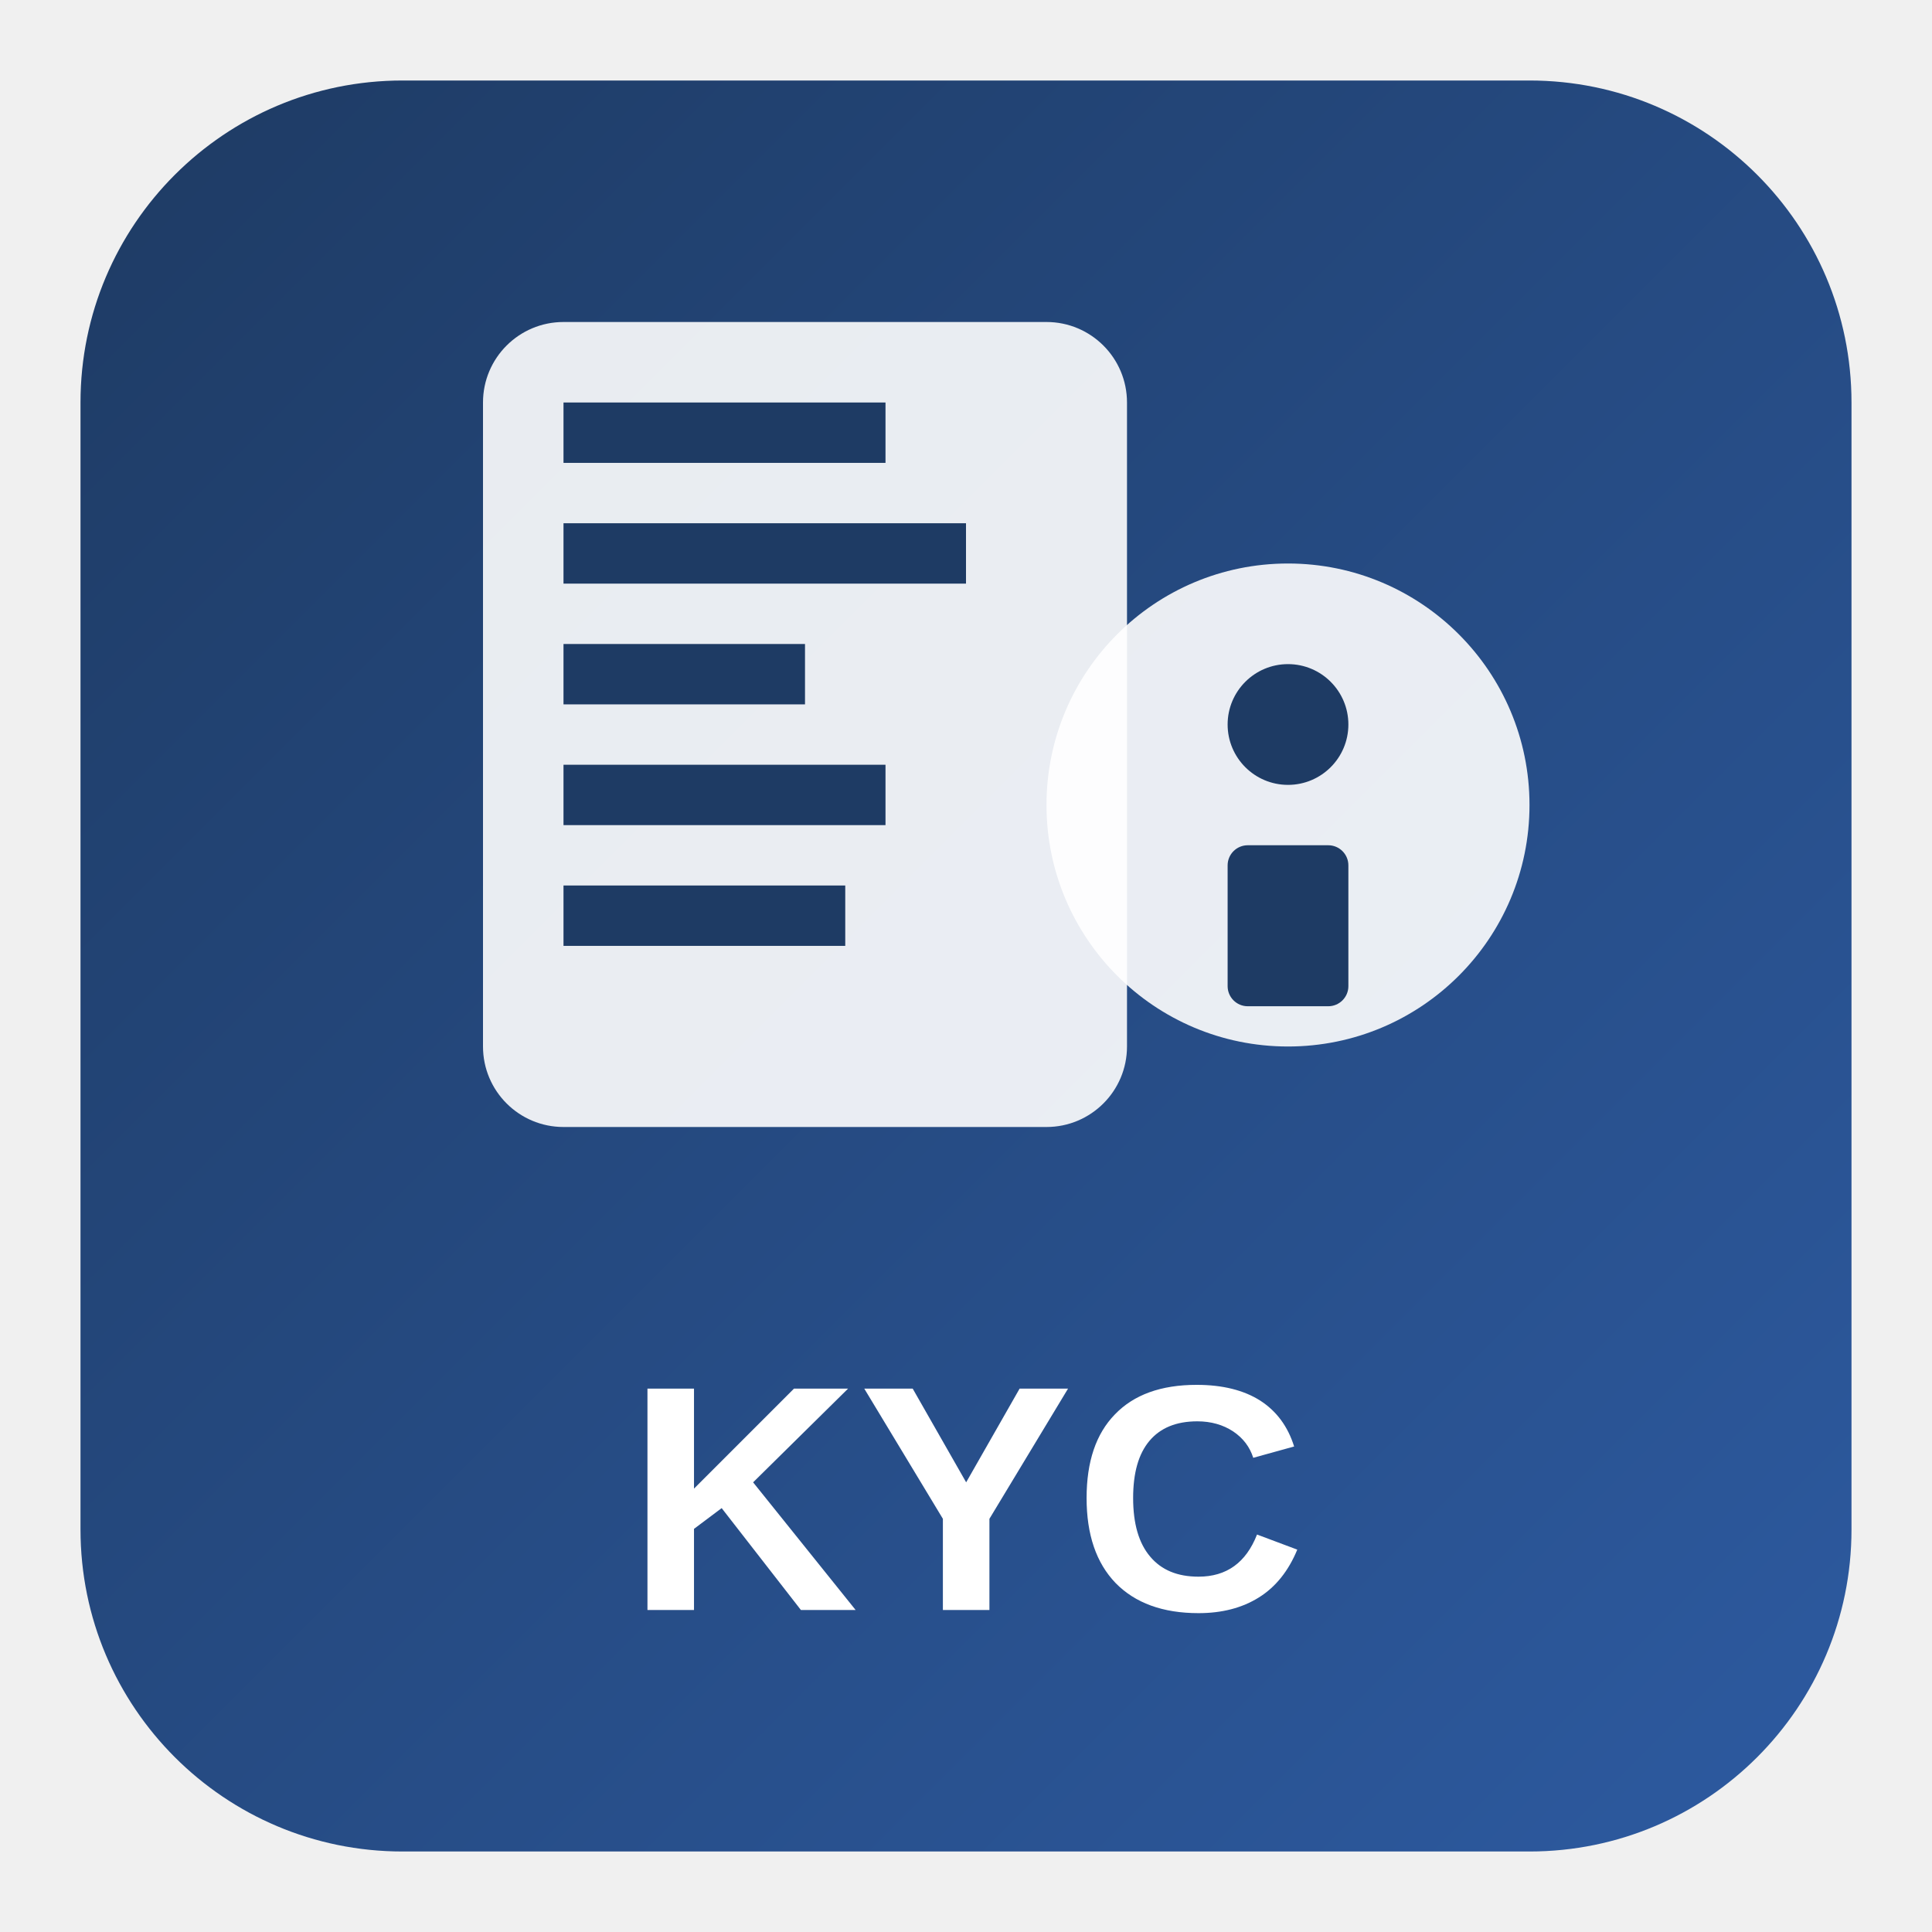
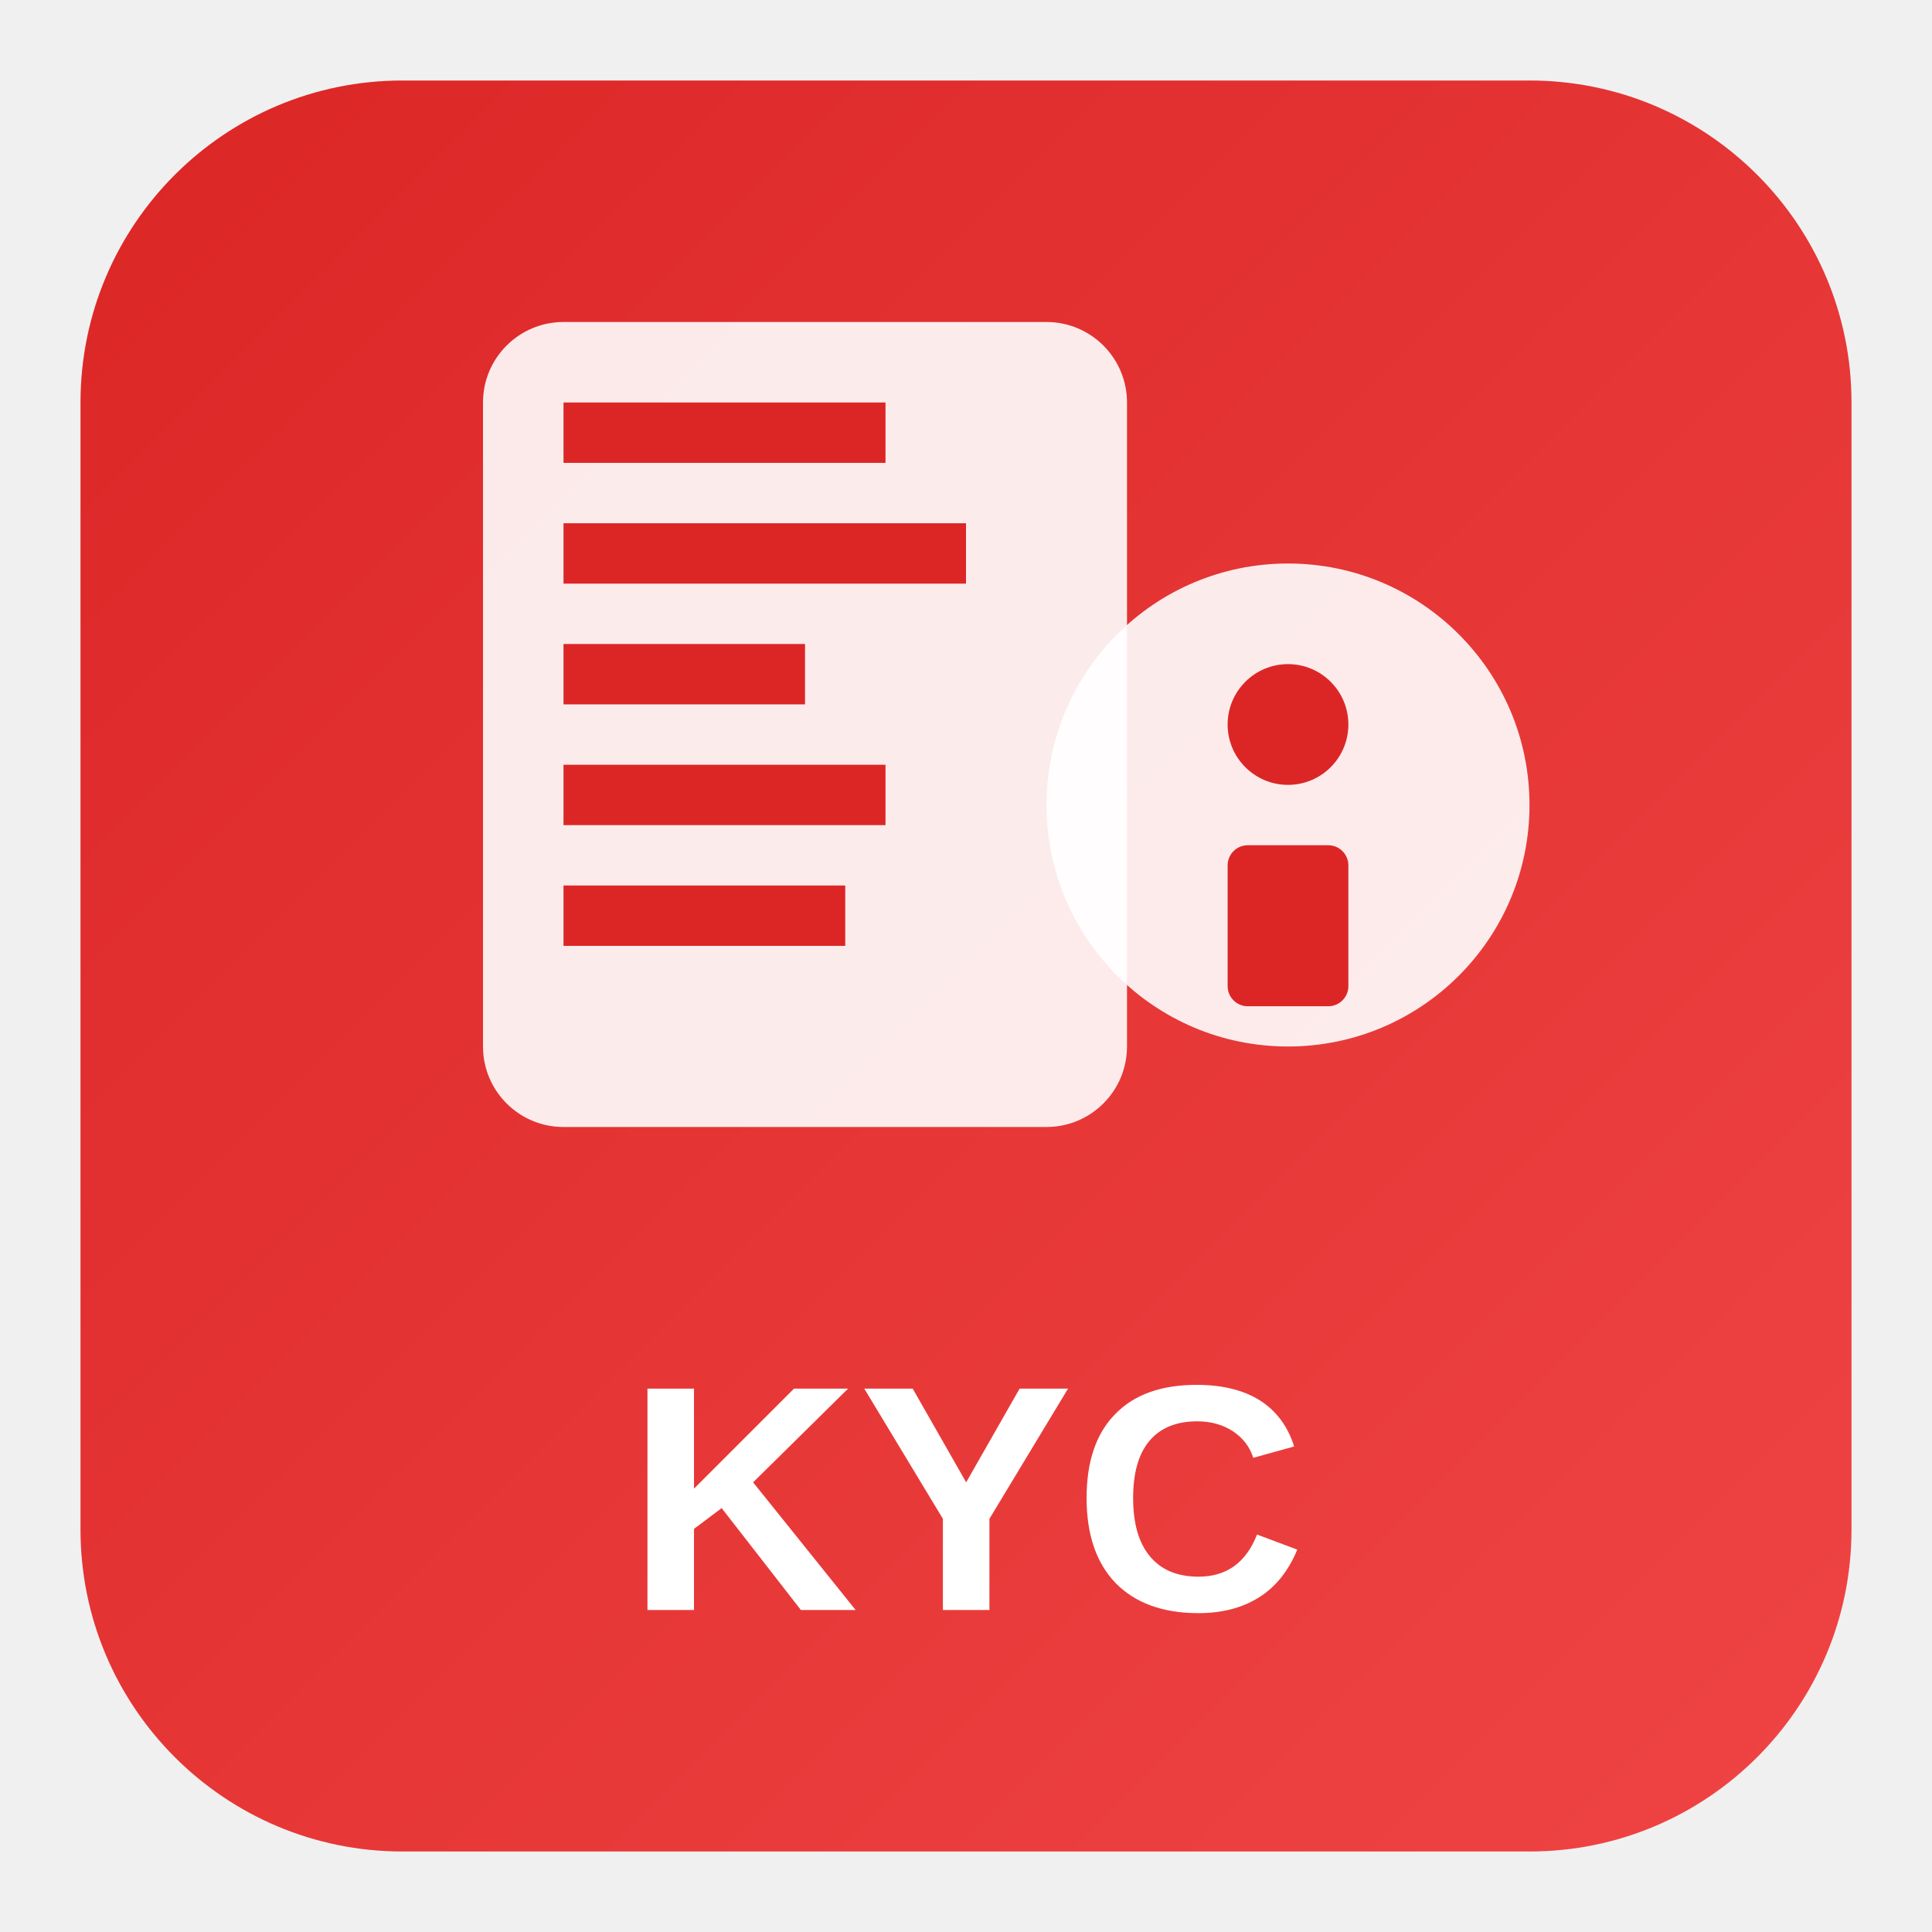
<svg xmlns="http://www.w3.org/2000/svg" width="48" height="48" viewBox="0 0 48 48" fill="none">
  <defs>
    <linearGradient id="gradient" x1="0%" y1="0%" x2="100%" y2="100%">
-       <stop offset="0%" style="stop-color:#1E3B64;stop-opacity:1" />
-       <stop offset="100%" style="stop-color:#2D5AA0;stop-opacity:1" />
+       <stop offset="0%" style="stop-color:#DC2626;stop-opacity:1" />
+       <stop offset="100%" style="stop-color:#EF4444;stop-opacity:1" />
    </linearGradient>
  </defs>
  <rect x="2" y="2" width="44" height="44" rx="8" ry="8" fill="url(#gradient)" stroke="none" />
  <rect x="12" y="8" width="16" height="20" rx="2" fill="white" opacity="0.9" />
-   <rect x="14" y="10" width="8" height="1.5" fill="#1E3B64" />
-   <rect x="14" y="13" width="10" height="1.5" fill="#1E3B64" />
-   <rect x="14" y="16" width="6" height="1.5" fill="#1E3B64" />
-   <rect x="14" y="19" width="8" height="1.5" fill="#1E3B64" />
-   <rect x="14" y="22" width="7" height="1.5" fill="#1E3B64" />
+   <rect x="14" y="10" width="8" height="1.5" fill="#DC2626" />
+   <rect x="14" y="13" width="10" height="1.5" fill="#DC2626" />
+   <rect x="14" y="16" width="6" height="1.5" fill="#DC2626" />
+   <rect x="14" y="19" width="8" height="1.5" fill="#DC2626" />
+   <rect x="14" y="22" width="7" height="1.5" fill="#DC2626" />
  <circle cx="32" cy="20" r="6" fill="white" opacity="0.9" />
-   <circle cx="32" cy="18" r="1.5" fill="#1E3B64" />
-   <rect x="30.5" y="21" width="3" height="4" rx="0.5" fill="#1E3B64" />
+   <circle cx="32" cy="18" r="1.5" fill="#DC2626" />
+   <rect x="30.5" y="21" width="3" height="4" rx="0.5" fill="#DC2626" />
  <text x="24" y="40" font-family="Arial, sans-serif" font-size="8" font-weight="bold" text-anchor="middle" fill="white">KYC</text>
</svg>
